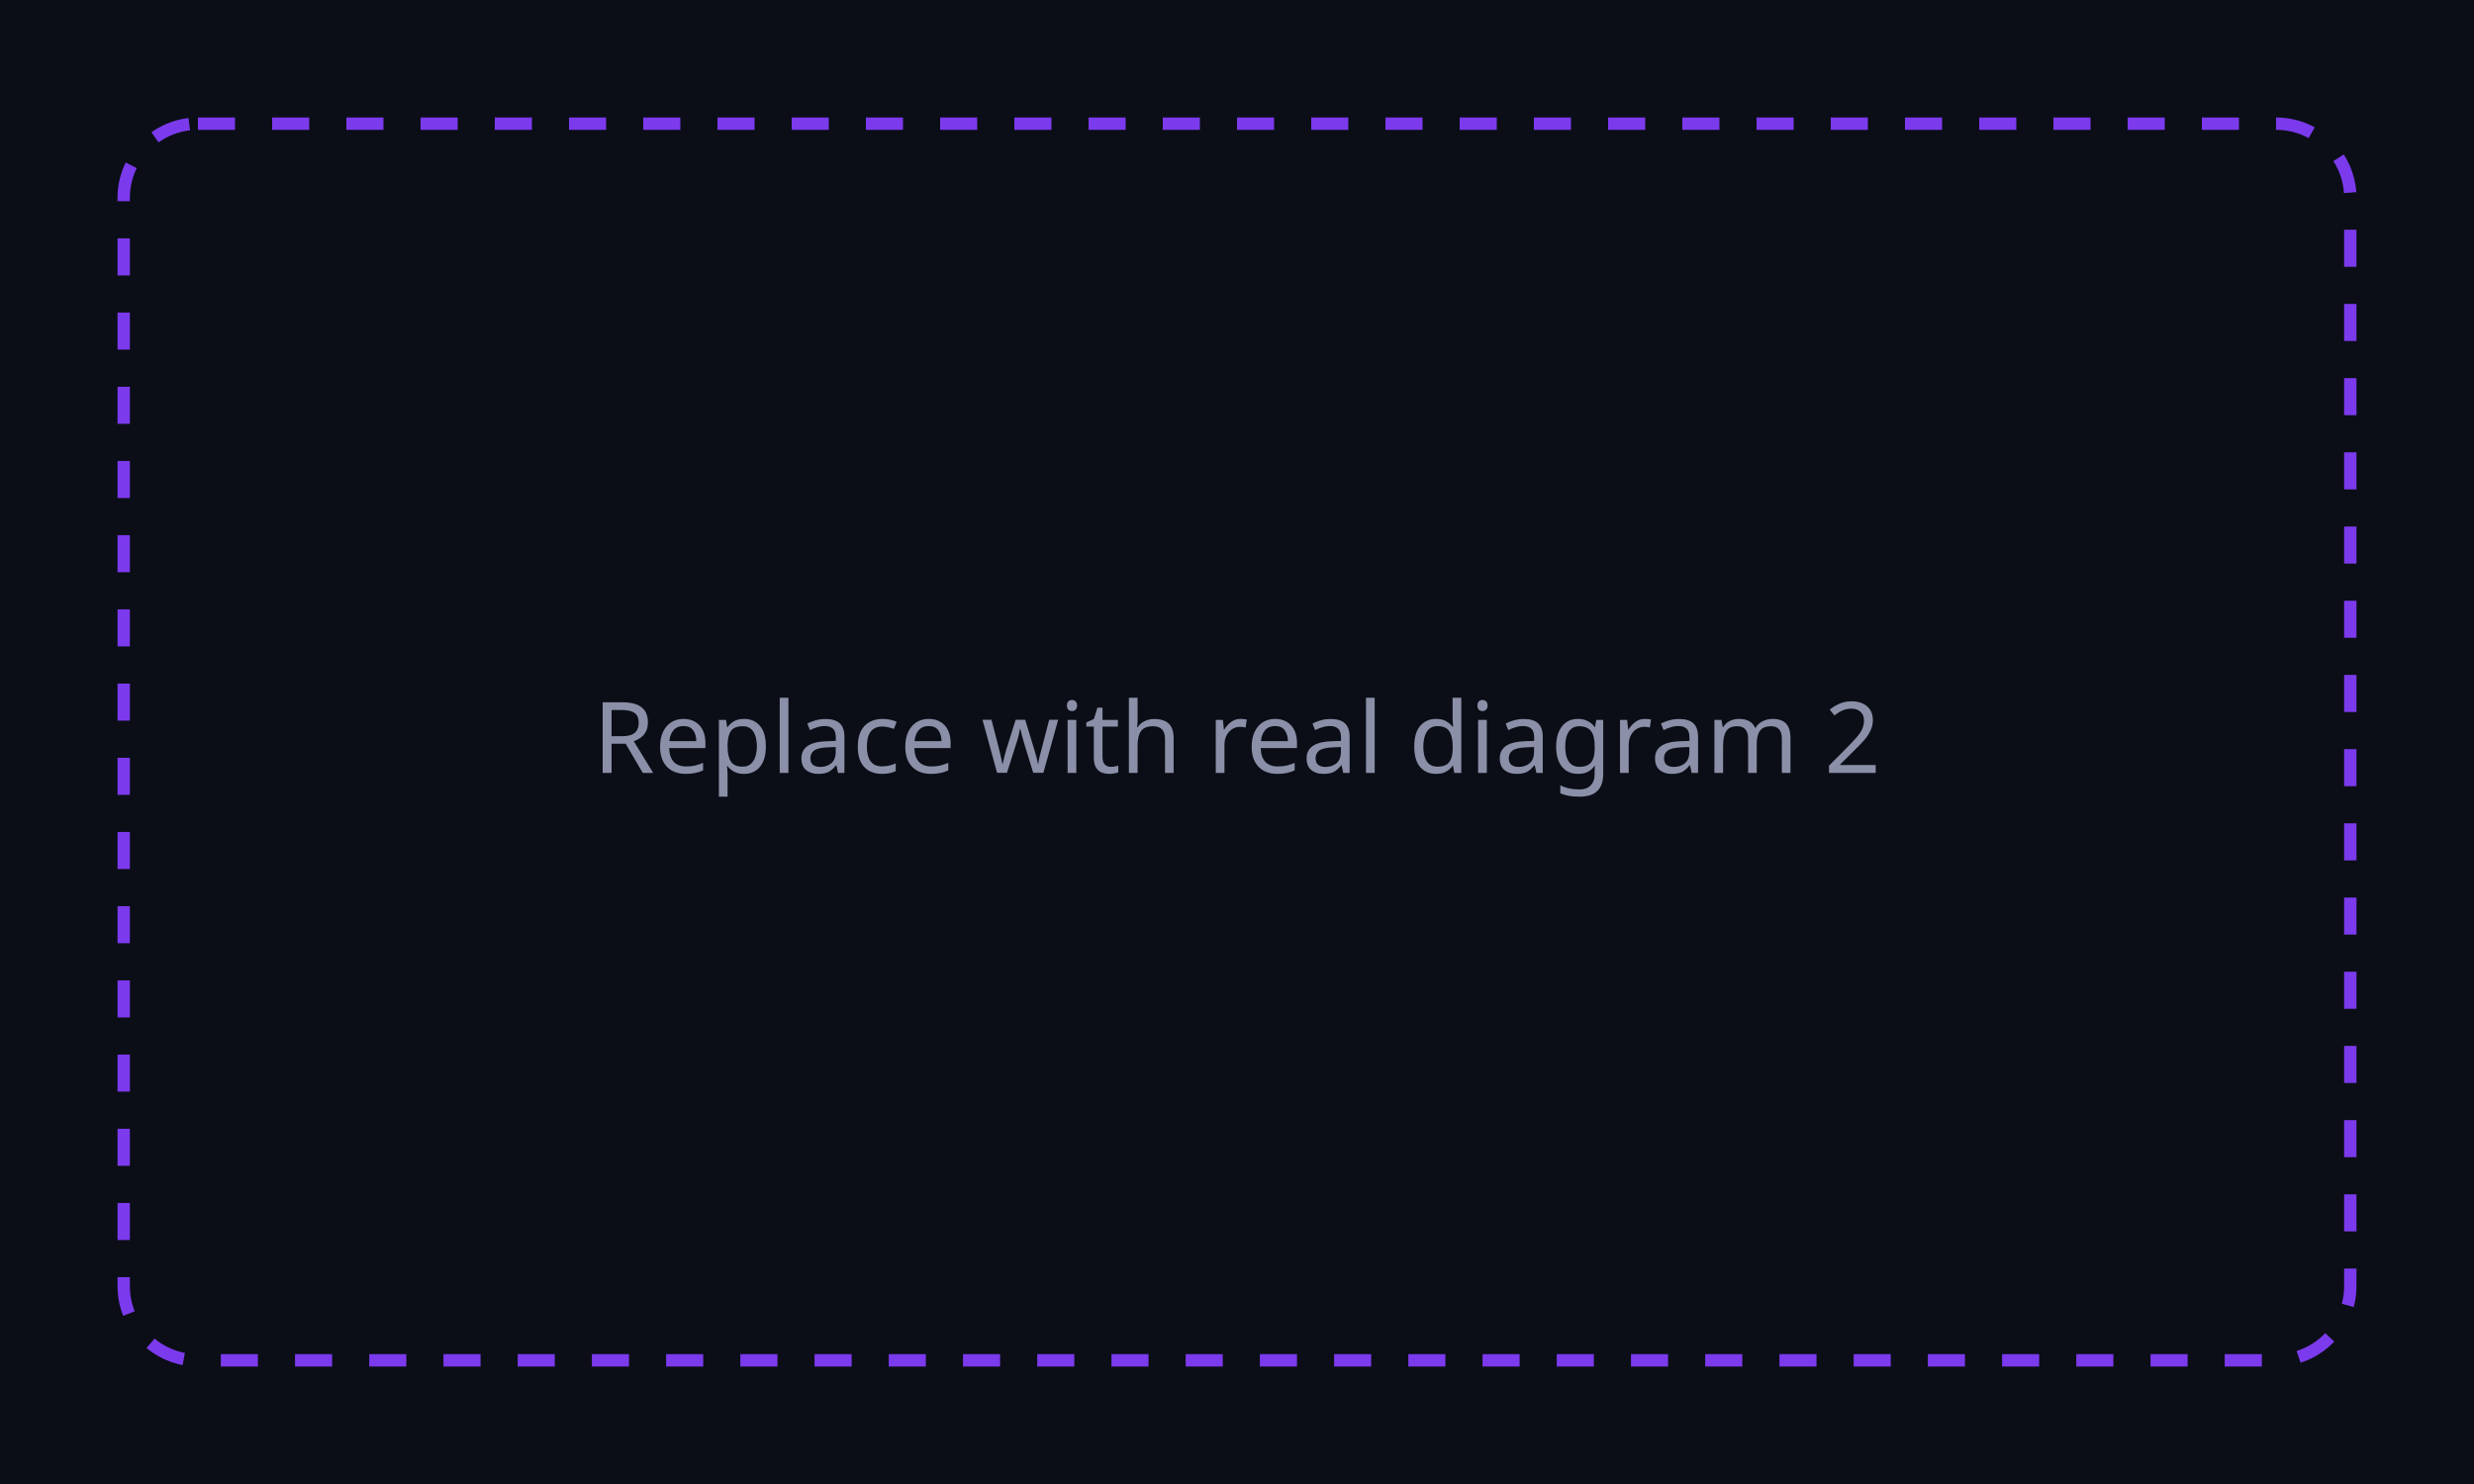
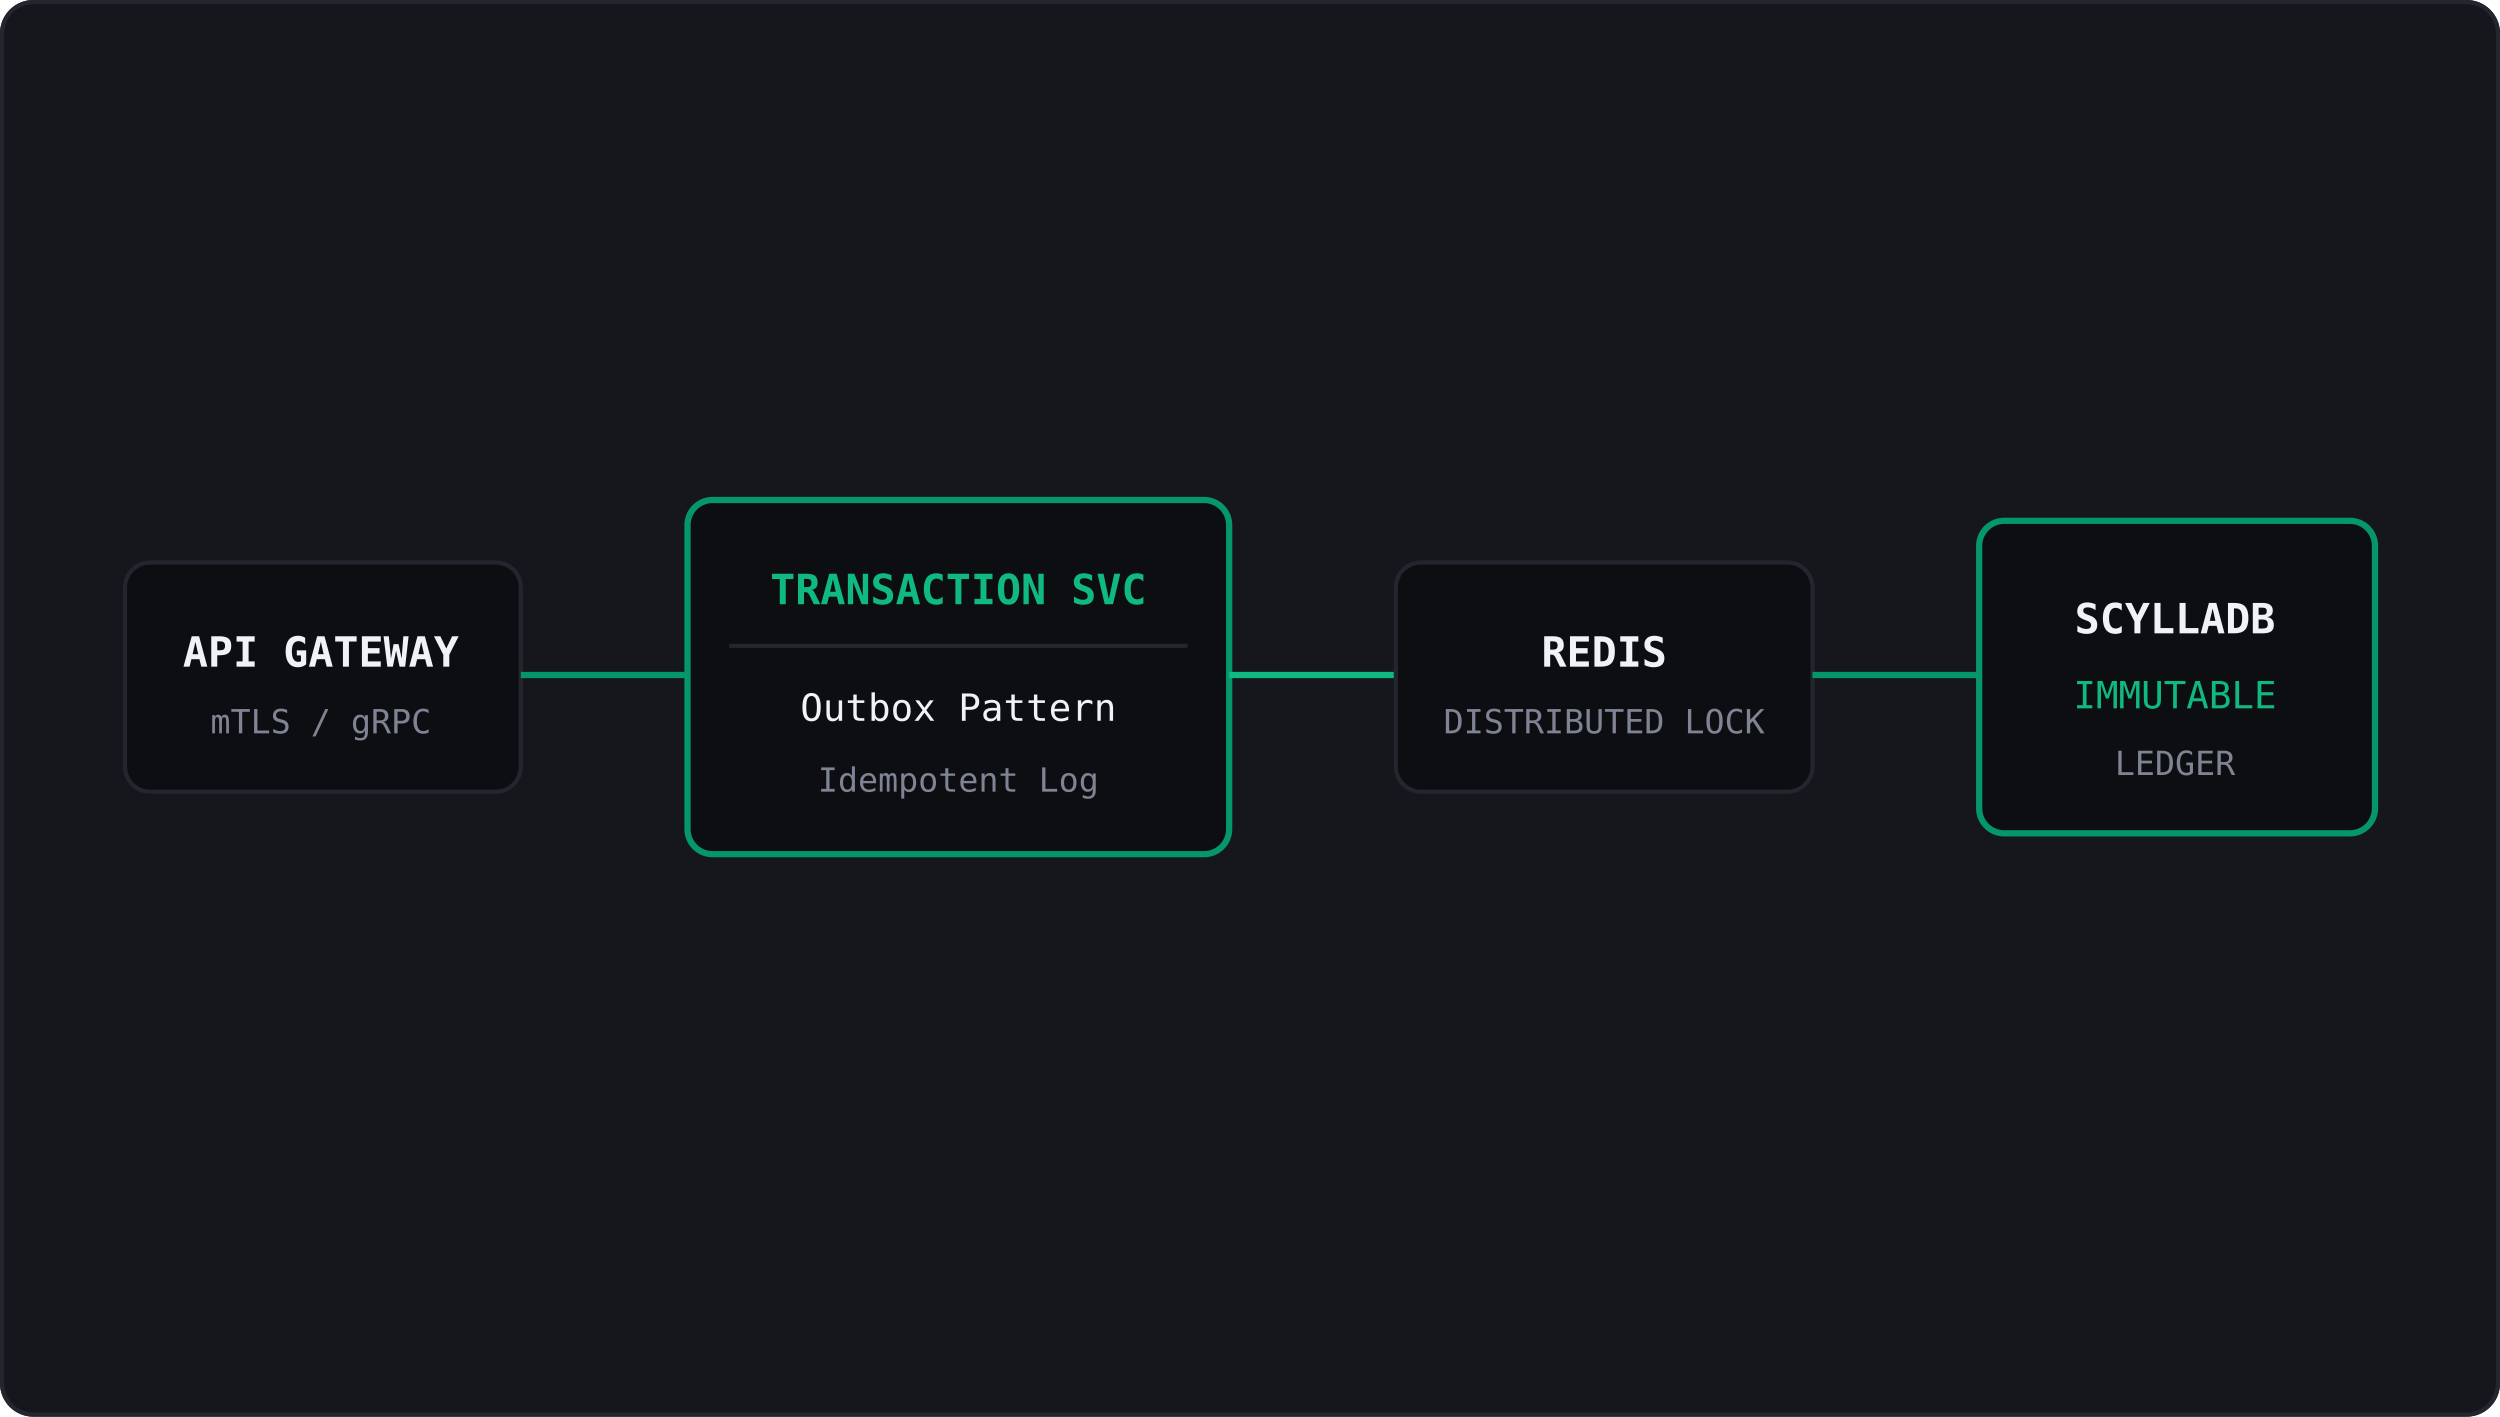
- <svg xmlns="http://www.w3.org/2000/svg" viewBox="0 0 400 240" width="400" height="240">
-   <rect width="400" height="240" fill="#0b0e17" />
-   <rect x="20" y="20" width="360" height="200" rx="12" fill="none" stroke="#7c3aed" stroke-width="2" stroke-dasharray="6 6" />
-   <text x="200" y="125" text-anchor="middle" fill="#8b90a8" font-family="sans-serif" font-size="16">Replace with real diagram 2</text>
+ <svg xmlns="http://www.w3.org/2000/svg" viewBox="0 0 600 340" width="100%" height="100%" fill="none">
+   <rect width="600" height="340" rx="8" fill="#15171C" />
+   <rect x="0.5" y="0.5" width="599" height="339" rx="7.5" stroke="#23262E" />
+   <rect x="30" y="135" width="95" height="55" rx="6" fill="#0D0E11" stroke="#23262E" />
+   <text x="77" y="160" fill="#F0F2F5" font-family="monospace" font-size="10" font-weight="bold" text-anchor="middle">API GATEWAY</text>
+   <text x="77" y="176" fill="#7E8494" font-family="monospace" font-size="8" text-anchor="middle">mTLS / gRPC</text>
+   <line x1="125" y1="162" x2="165" y2="162" stroke="#059669" stroke-width="1.5" />
+   <rect x="165" y="120" width="130" height="85" rx="6" fill="#0D0E11" stroke="#059669" stroke-width="1.5" />
+   <text x="230" y="145" fill="#10B981" font-family="monospace" font-size="10" font-weight="bold" text-anchor="middle">TRANSACTION SVC</text>
+   <line x1="175" y1="155" x2="285" y2="155" stroke="#23262E" />
+   <text x="230" y="173" fill="#F0F2F5" font-family="monospace" font-size="9" text-anchor="middle">Outbox Pattern</text>
+   <text x="230" y="190" fill="#7E8494" font-family="monospace" font-size="8" text-anchor="middle">Idempotent Log</text>
+   <line x1="295" y1="162" x2="335" y2="162" stroke="#10B981" stroke-width="1.5" />
+   <rect x="335" y="135" width="100" height="55" rx="6" fill="#0D0E11" stroke="#23262E" />
+   <text x="385" y="160" fill="#F0F2F5" font-family="monospace" font-size="10" font-weight="bold" text-anchor="middle">REDIS</text>
+   <text x="385" y="176" fill="#7E8494" font-family="monospace" font-size="8" text-anchor="middle">DISTRIBUTED LOCK</text>
+   <line x1="435" y1="162" x2="475" y2="162" stroke="#059669" stroke-width="1.5" />
+   <rect x="475" y="125" width="95" height="75" rx="6" fill="#0D0E11" stroke="#059669" stroke-width="1.5" />
+   <text x="522" y="152" fill="#F0F2F5" font-family="monospace" font-size="10" font-weight="bold" text-anchor="middle">SCYLLADB</text>
+   <text x="522" y="170" fill="#10B981" font-family="monospace" font-size="9" text-anchor="middle">IMMUTABLE</text>
+   <text x="522" y="186" fill="#7E8494" font-family="monospace" font-size="8" text-anchor="middle">LEDGER</text>
</svg>
